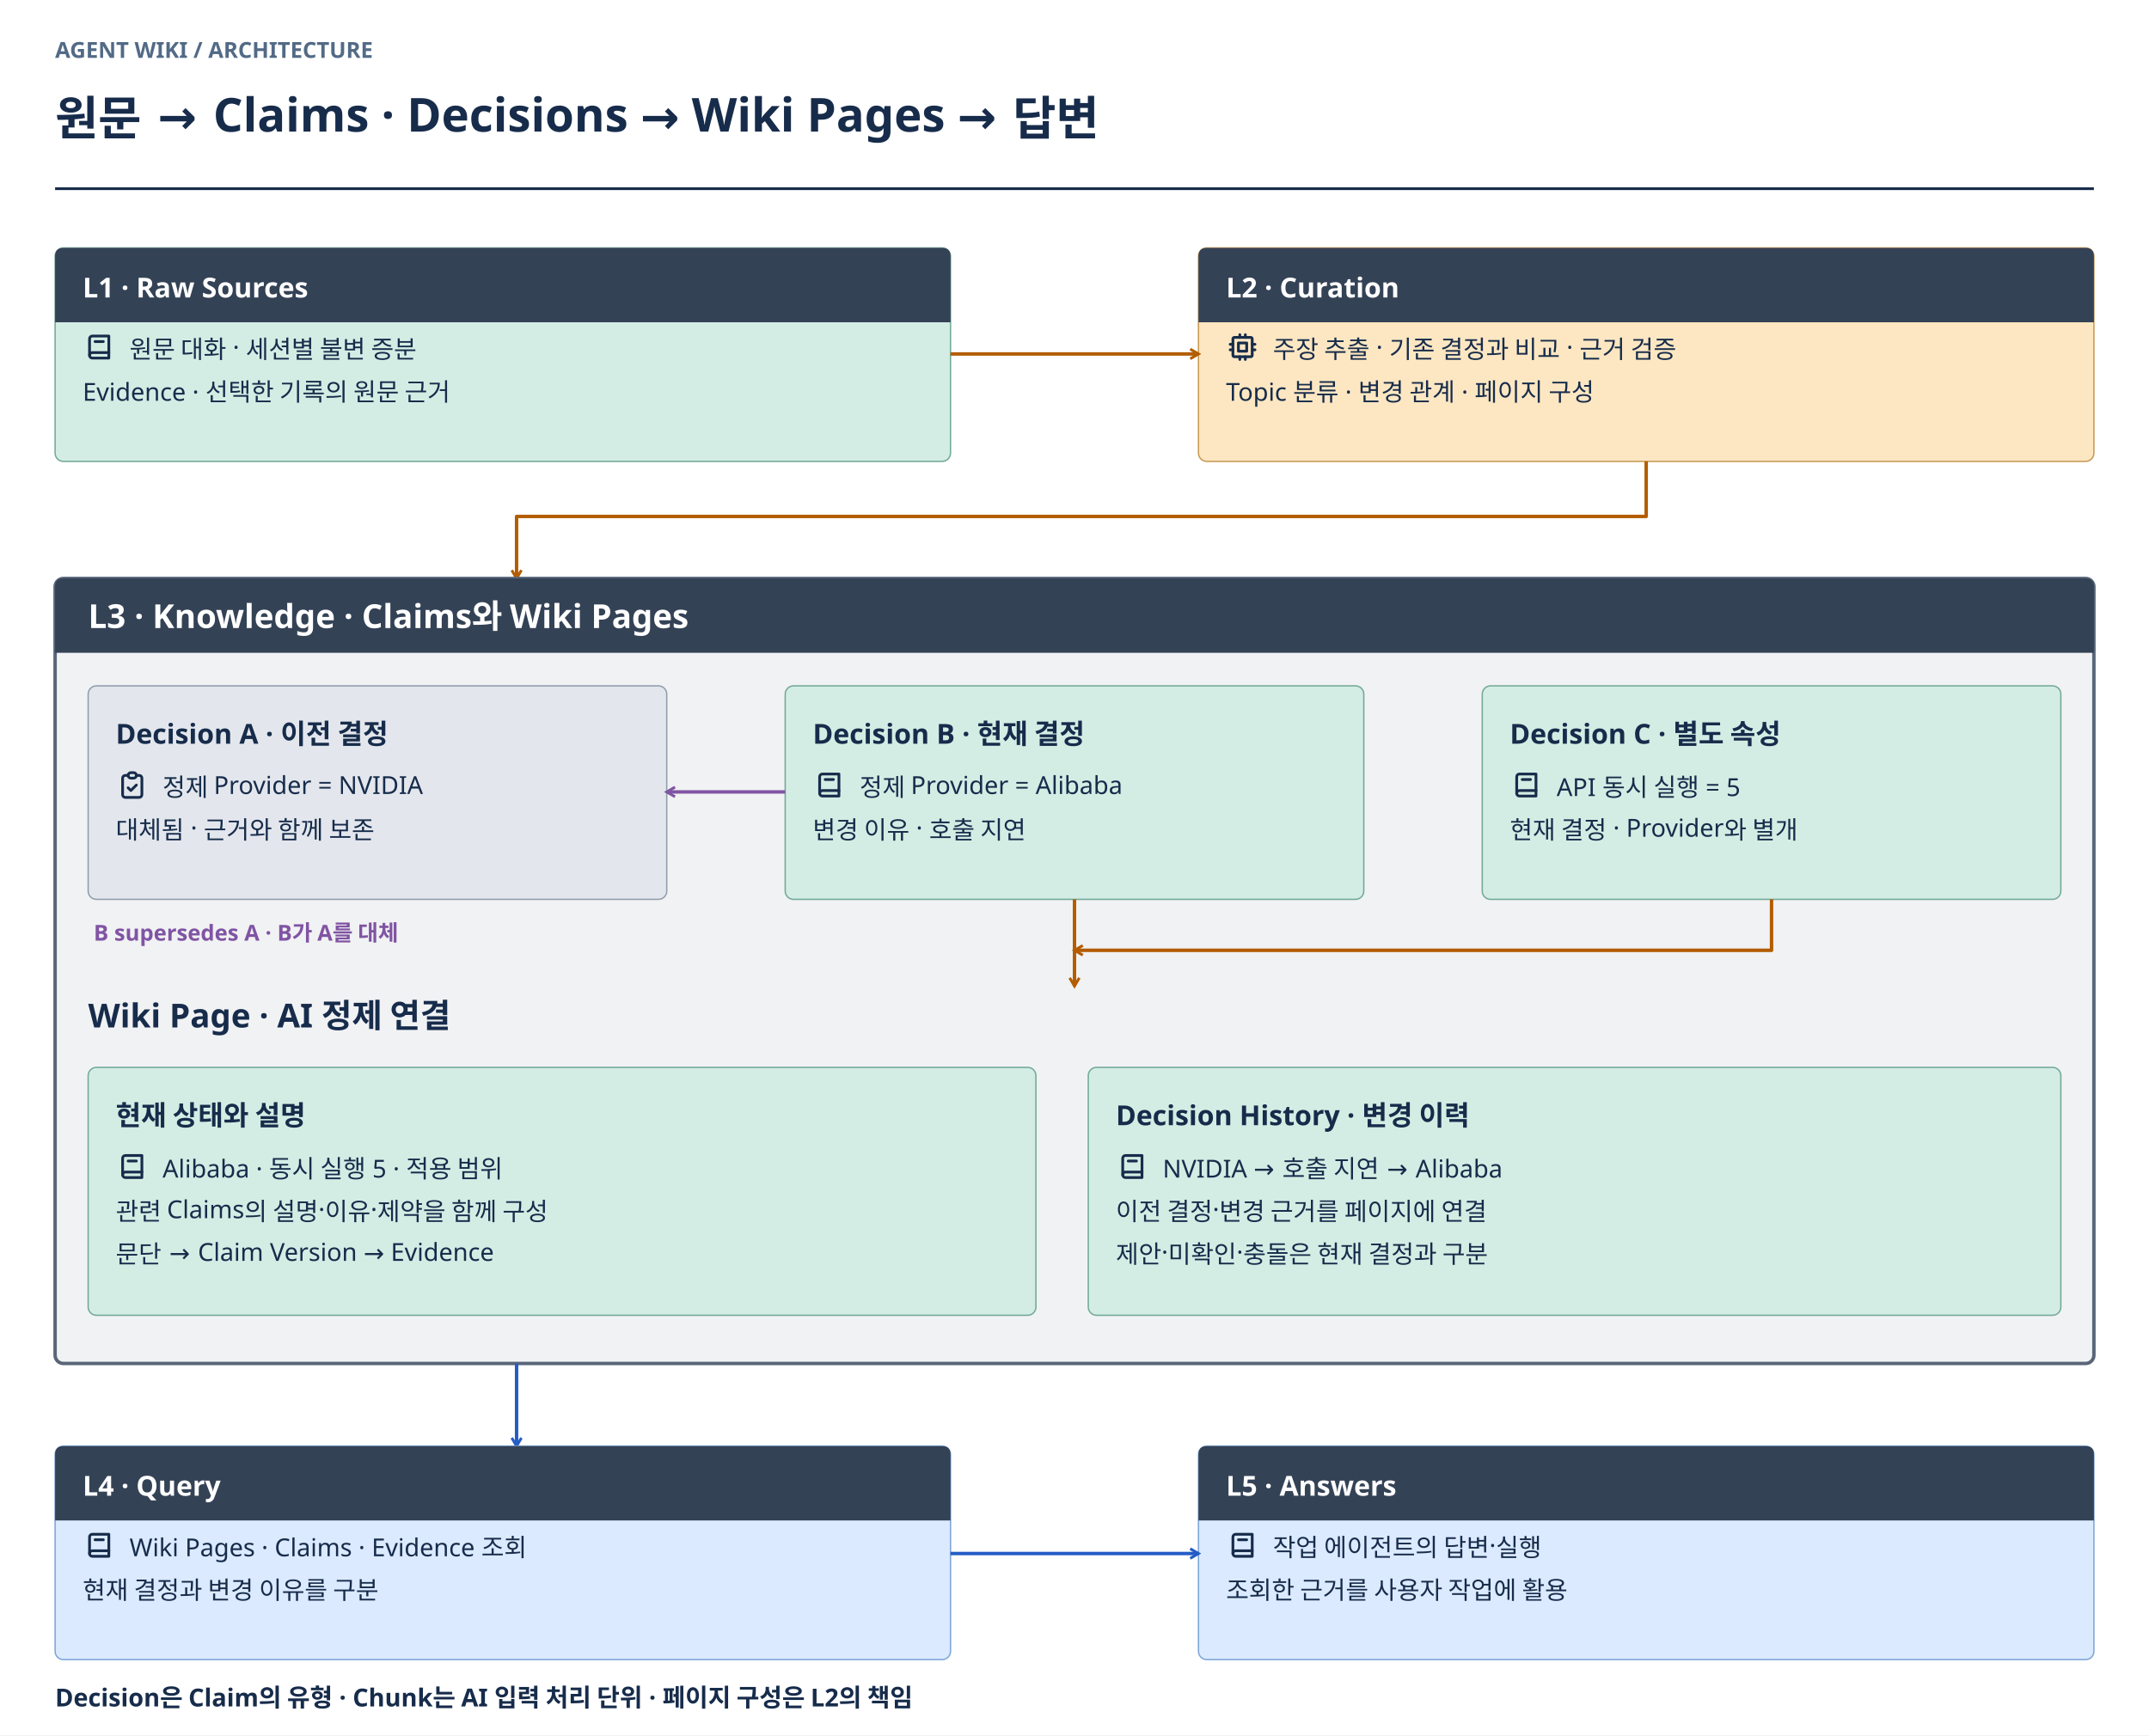
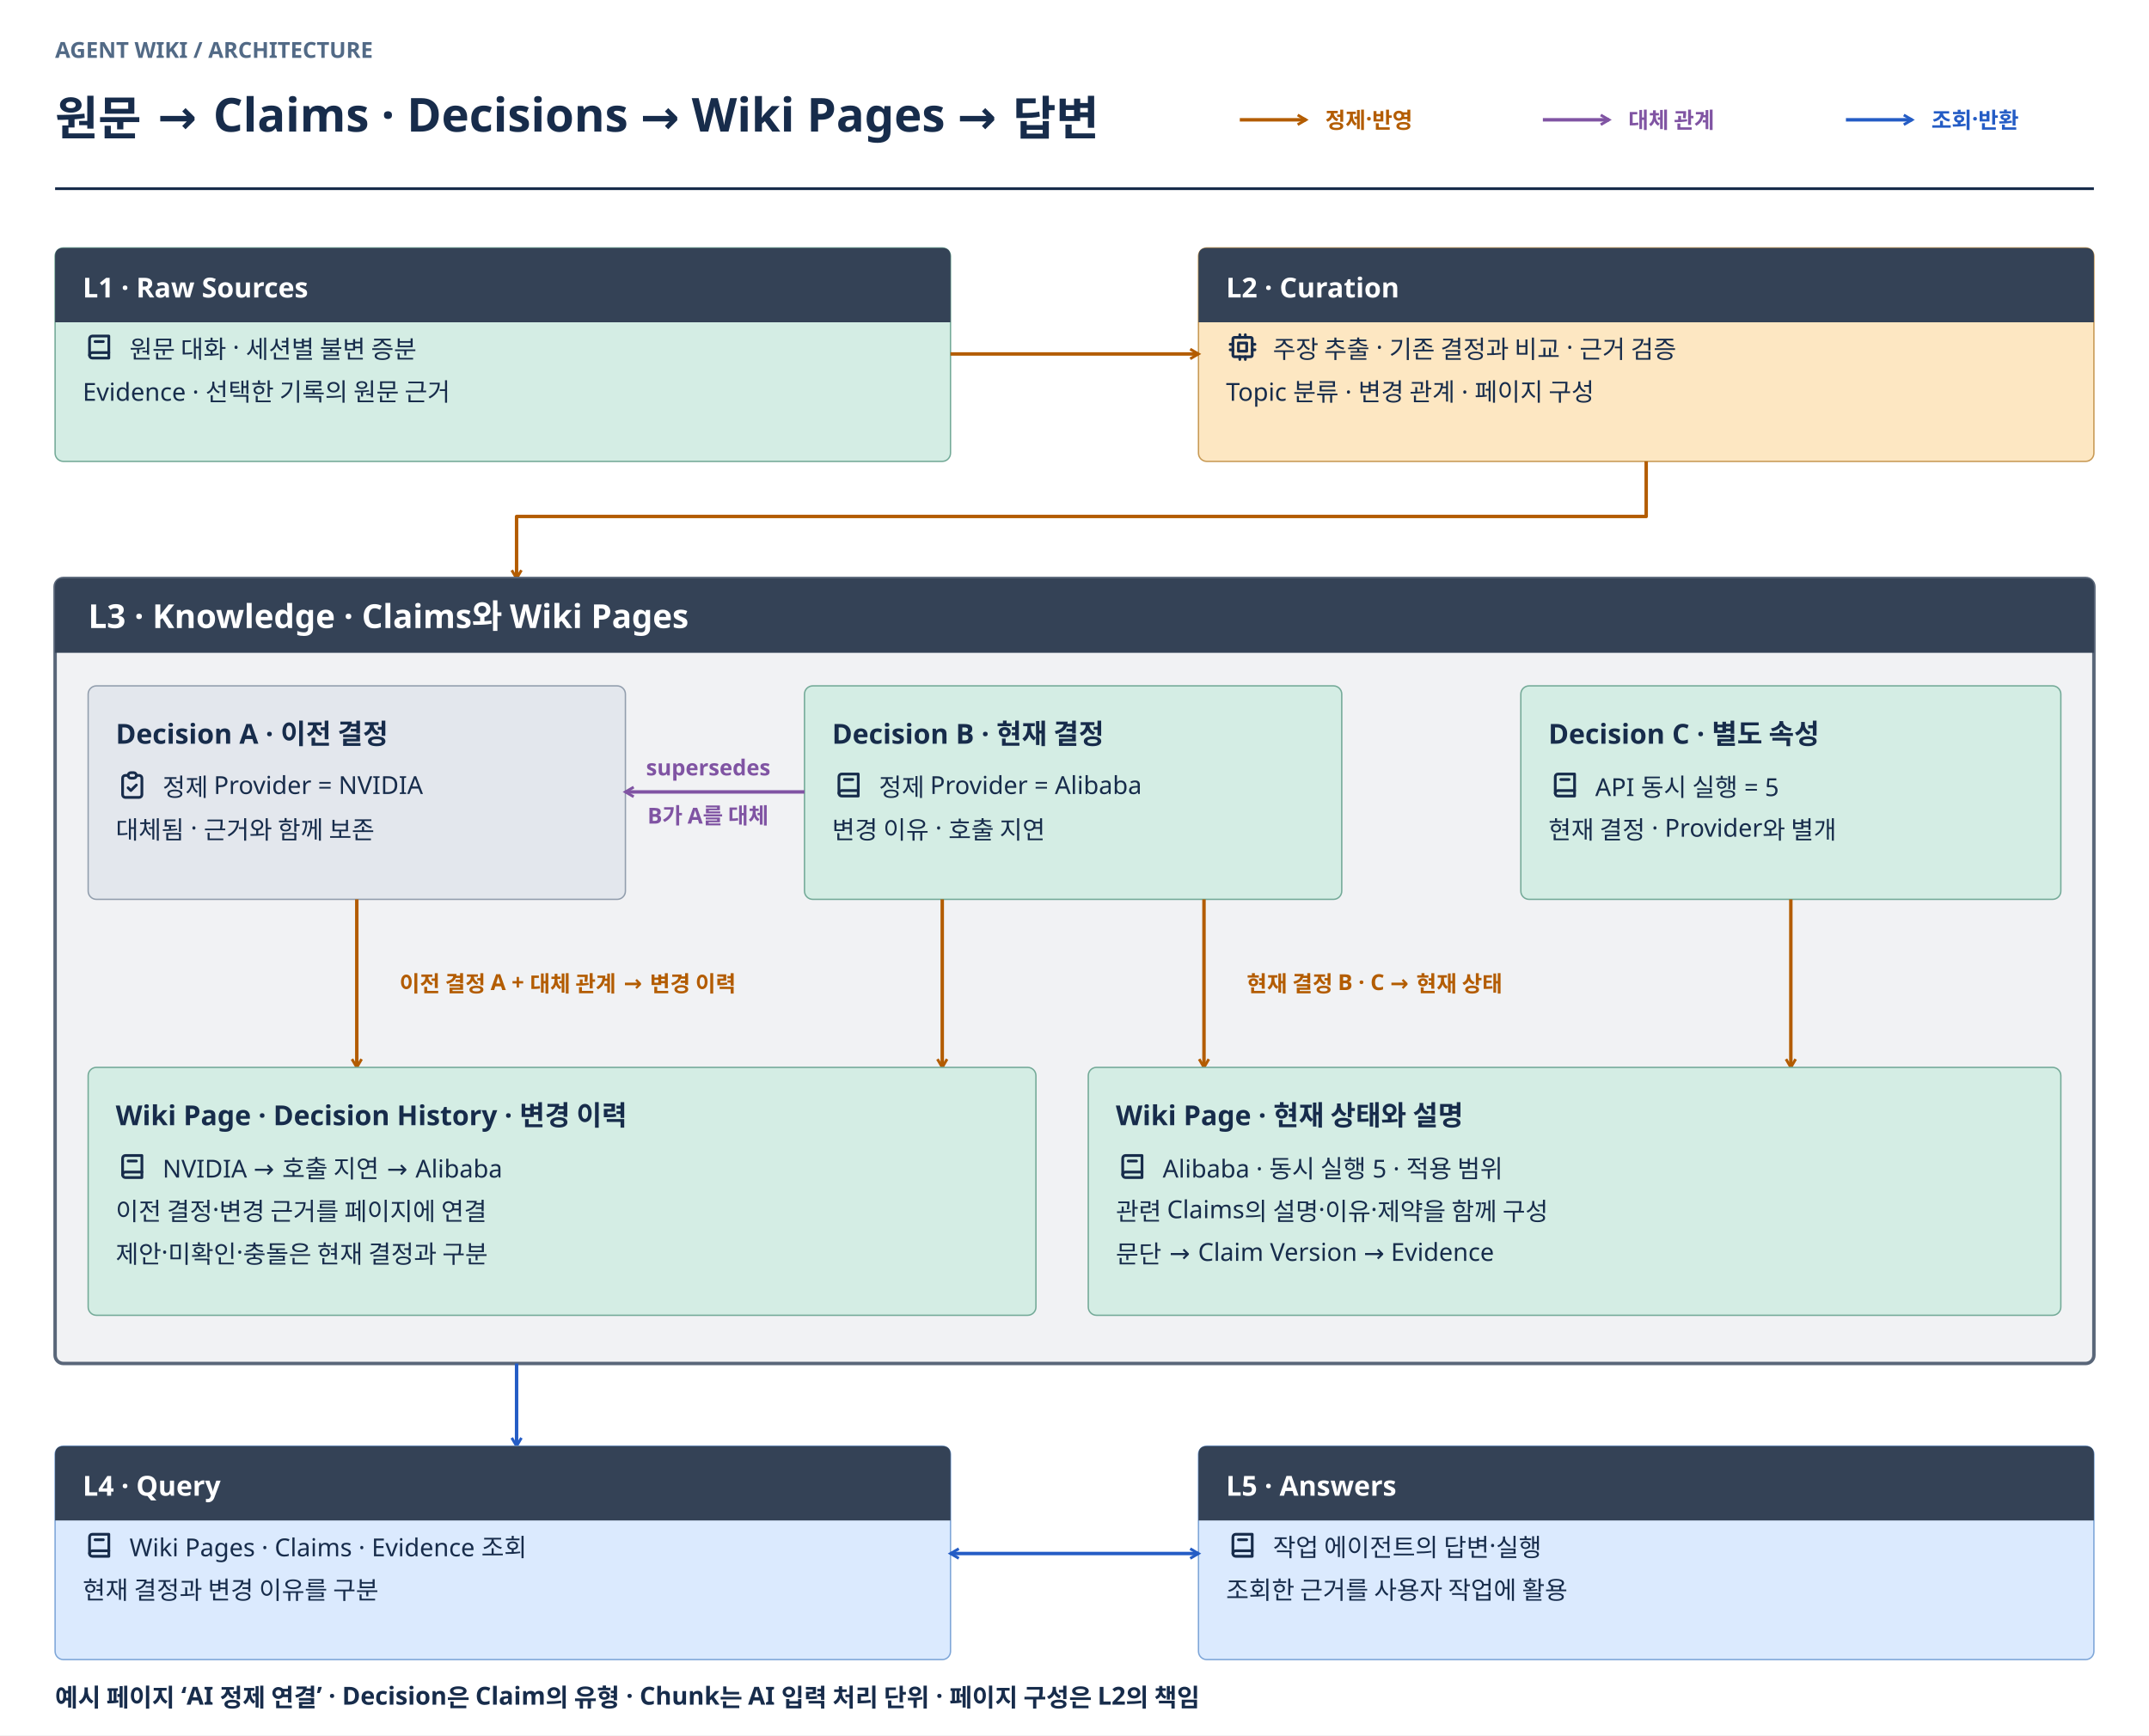
<svg xmlns="http://www.w3.org/2000/svg" width="1560" height="1260" viewBox="0 0 1560 1260" role="img" aria-labelledby="title desc">
  <defs>
    <marker id="arrow-ingest" markerWidth="9" markerHeight="9" refX="7" refY="4.5" orient="auto-start-reverse" markerUnits="userSpaceOnUse">
      <path d="M1 1 L7 4.5 L1 8" fill="none" stroke="#B35C00" stroke-width="2" />
    </marker>
    <marker id="arrow-query" markerWidth="9" markerHeight="9" refX="7" refY="4.5" orient="auto-start-reverse" markerUnits="userSpaceOnUse">
      <path d="M1 1 L7 4.5 L1 8" fill="none" stroke="#245CC5" stroke-width="2" />
    </marker>
    <marker id="arrow-ops" markerWidth="9" markerHeight="9" refX="7" refY="4.5" orient="auto-start-reverse" markerUnits="userSpaceOnUse">
      <path d="M1 1 L7 4.5 L1 8" fill="none" stroke="#68778B" stroke-width="2" />
    </marker>
    <marker id="arrow-relation" markerWidth="9" markerHeight="9" refX="7" refY="4.5" orient="auto-start-reverse" markerUnits="userSpaceOnUse">
      <path d="M1 1 L7 4.5 L1 8" fill="none" stroke="#8054A3" stroke-width="2" />
    </marker>
  </defs>
  <g font-family="Noto Sans KR, sans-serif">
    <rect width="1560" height="1260" fill="#FFFFFF" />
    <text x="40" y="42" font-size="16" font-weight="700" fill="#526A86">AGENT WIKI / ARCHITECTURE</text>
    <text x="40" y="98" font-size="34" font-weight="700" fill="#172C4B">원문 → Claims · Decisions → Wiki Pages → 답변</text>
    <path d="M40 137 H1520" stroke="#172C4B" stroke-width="2" />
+     <path d="M900 87 H948" fill="none" stroke="#B35C00" stroke-width="2.5" stroke-linejoin="round" marker-end="url(#arrow-ingest)" />
+     <text x="962" y="93" font-size="16" font-weight="700" fill="#B35C00">정제·반영</text>
+     <path d="M1120 87 H1168" fill="none" stroke="#8054A3" stroke-width="2.5" stroke-linejoin="round" marker-end="url(#arrow-relation)" />
+     <text x="1182" y="93" font-size="16" font-weight="700" fill="#8054A3">대체 관계</text>
+     <path d="M1340 87 H1388" fill="none" stroke="#245CC5" stroke-width="2.5" stroke-linejoin="round" marker-end="url(#arrow-query)" />
+     <text x="1402" y="93" font-size="16" font-weight="700" fill="#245CC5">조회·반환</text>
    <rect x="40" y="180" width="650" height="155" rx="6" fill="#D4EDE4" stroke="#74AA98" />
    <path d="M46 180 H684 Q690 180 690 186 V234 H40 V186 Q40 180 46 180" fill="#344256" />
    <text x="60" y="216" font-size="20" font-weight="700" fill="#FFFFFF">L1 · Raw Sources</text>
    <svg width="24" height="24" viewBox="0 0 24 24" fill="none" stroke="currentColor" stroke-width="2" stroke-linecap="round" stroke-linejoin="round" x="60" y="240" color="#172C4B">
      <path d="M19 4v16h-12a2 2 0 0 1 -2 -2v-12a2 2 0 0 1 2 -2h12z" />
      <path d="M19 16h-12a2 2 0 0 0 -2 2" />
      <path d="M9 8h6" />
    </svg>
    <text x="94" y="260" font-size="18" font-weight="400" fill="#172C4B">원문 대화 · 세션별 불변 증분</text>
    <text x="60" y="291" font-size="18" font-weight="400" fill="#172C4B">Evidence · 선택한 기록의 원문 근거</text>
    <rect x="870" y="180" width="650" height="155" rx="6" fill="#FDE7C2" stroke="#C89A55" />
    <path d="M876 180 H1514 Q1520 180 1520 186 V234 H870 V186 Q870 180 876 180" fill="#344256" />
    <text x="890" y="216" font-size="20" font-weight="700" fill="#FFFFFF">L2 · Curation</text>
    <svg width="24" height="24" viewBox="0 0 24 24" fill="none" stroke="currentColor" stroke-width="2" stroke-linecap="round" stroke-linejoin="round" x="890" y="240" color="#172C4B">
      <path d="M5 5m0 1a1 1 0 0 1 1 -1h12a1 1 0 0 1 1 1v12a1 1 0 0 1 -1 1h-12a1 1 0 0 1 -1 -1z" />
      <path d="M9 9h6v6h-6z" />
      <path d="M3 10h2" />
      <path d="M3 14h2" />
      <path d="M10 3v2" />
      <path d="M14 3v2" />
      <path d="M21 10h-2" />
      <path d="M21 14h-2" />
      <path d="M14 21v-2" />
      <path d="M10 21v-2" />
    </svg>
    <text x="924" y="260" font-size="18" font-weight="400" fill="#172C4B">주장 추출 · 기존 결정과 비교 · 근거 검증</text>
    <text x="890" y="291" font-size="18" font-weight="400" fill="#172C4B">Topic 분류 · 변경 관계 · 페이지 구성</text>
    <path d="M690 257 H870" fill="none" stroke="#B35C00" stroke-width="2.5" stroke-linejoin="round" marker-end="url(#arrow-ingest)" />
    <path d="M1195 335 V375 H375 V420" fill="none" stroke="#B35C00" stroke-width="2.5" stroke-linejoin="round" marker-end="url(#arrow-ingest)" />
    <rect x="40" y="420" width="1480" height="570" rx="6" fill="#F1F2F4" stroke="#596679" stroke-width="2.5" />
    <path d="M46 420 H1514 Q1520 420 1520 426 V474 H40 V426 Q40 420 46 420" fill="#344256" />
    <text x="64" y="456" font-size="24" font-weight="700" fill="#FFFFFF">L3 · Knowledge · Claims와 Wiki Pages</text>
-     <rect x="64" y="498" width="420" height="155" rx="6" fill="#E3E7ED" stroke="#929EAD" />
+     <rect x="64" y="498" width="390" height="155" rx="6" fill="#E3E7ED" stroke="#929EAD" />
    <text x="84" y="540" font-size="20" font-weight="700" fill="#172C4B">Decision A · 이전 결정</text>
    <svg width="24" height="24" viewBox="0 0 24 24" fill="none" stroke="currentColor" stroke-width="2" stroke-linecap="round" stroke-linejoin="round" x="84" y="558" color="#172C4B">
      <path d="M9 5h-2a2 2 0 0 0 -2 2v12a2 2 0 0 0 2 2h10a2 2 0 0 0 2 -2v-12a2 2 0 0 0 -2 -2h-2" />
      <path d="M9 3m0 2a2 2 0 0 1 2 -2h2a2 2 0 0 1 2 2v0a2 2 0 0 1 -2 2h-2a2 2 0 0 1 -2 -2z" />
      <path d="M9 14l2 2l4 -4" />
    </svg>
    <text x="118" y="578" font-size="18" font-weight="400" fill="#172C4B">정제 Provider = NVIDIA</text>
    <text x="84" y="609" font-size="18" font-weight="400" fill="#172C4B">대체됨 · 근거와 함께 보존</text>
-     <rect x="570" y="498" width="420" height="155" rx="6" fill="#D4EDE4" stroke="#74AA98" />
-     <text x="590" y="540" font-size="20" font-weight="700" fill="#172C4B">Decision B · 현재 결정</text>
-     <svg width="24" height="24" viewBox="0 0 24 24" fill="none" stroke="currentColor" stroke-width="2" stroke-linecap="round" stroke-linejoin="round" x="590" y="558" color="#172C4B">
+     <rect x="584" y="498" width="390" height="155" rx="6" fill="#D4EDE4" stroke="#74AA98" />
+     <text x="604" y="540" font-size="20" font-weight="700" fill="#172C4B">Decision B · 현재 결정</text>
+     <svg width="24" height="24" viewBox="0 0 24 24" fill="none" stroke="currentColor" stroke-width="2" stroke-linecap="round" stroke-linejoin="round" x="604" y="558" color="#172C4B">
      <path d="M19 4v16h-12a2 2 0 0 1 -2 -2v-12a2 2 0 0 1 2 -2h12z" />
      <path d="M19 16h-12a2 2 0 0 0 -2 2" />
      <path d="M9 8h6" />
    </svg>
-     <text x="624" y="578" font-size="18" font-weight="400" fill="#172C4B">정제 Provider = Alibaba</text>
-     <text x="590" y="609" font-size="18" font-weight="400" fill="#172C4B">변경 이유 · 호출 지연</text>
-     <rect x="1076" y="498" width="420" height="155" rx="6" fill="#D4EDE4" stroke="#74AA98" />
-     <text x="1096" y="540" font-size="20" font-weight="700" fill="#172C4B">Decision C · 별도 속성</text>
-     <svg width="24" height="24" viewBox="0 0 24 24" fill="none" stroke="currentColor" stroke-width="2" stroke-linecap="round" stroke-linejoin="round" x="1096" y="558" color="#172C4B">
+     <text x="638" y="578" font-size="18" font-weight="400" fill="#172C4B">정제 Provider = Alibaba</text>
+     <text x="604" y="609" font-size="18" font-weight="400" fill="#172C4B">변경 이유 · 호출 지연</text>
+     <rect x="1104" y="498" width="392" height="155" rx="6" fill="#D4EDE4" stroke="#74AA98" />
+     <text x="1124" y="540" font-size="20" font-weight="700" fill="#172C4B">Decision C · 별도 속성</text>
+     <svg width="24" height="24" viewBox="0 0 24 24" fill="none" stroke="currentColor" stroke-width="2" stroke-linecap="round" stroke-linejoin="round" x="1124" y="558" color="#172C4B">
      <path d="M19 4v16h-12a2 2 0 0 1 -2 -2v-12a2 2 0 0 1 2 -2h12z" />
      <path d="M19 16h-12a2 2 0 0 0 -2 2" />
      <path d="M9 8h6" />
    </svg>
-     <text x="1130" y="578" font-size="18" font-weight="400" fill="#172C4B">API 동시 실행 = 5</text>
-     <text x="1096" y="609" font-size="18" font-weight="400" fill="#172C4B">현재 결정 · Provider와 별개</text>
-     <path d="M570 575 H484" fill="none" stroke="#8054A3" stroke-width="2.5" stroke-linejoin="round" marker-end="url(#arrow-relation)" />
-     <text x="68" y="683" font-size="16" font-weight="700" fill="#8054A3">B supersedes A · B가 A를 대체</text>
-     <path d="M780 653 V716" fill="none" stroke="#B35C00" stroke-width="2.5" stroke-linejoin="round" marker-end="url(#arrow-ingest)" />
-     <path d="M1286 653 V690 H780" fill="none" stroke="#B35C00" stroke-width="2.5" stroke-linejoin="round" marker-end="url(#arrow-ingest)" />
-     <text x="64" y="746" font-size="24" font-weight="700" fill="#172C4B">Wiki Page · AI 정제 연결</text>
+     <text x="1158" y="578" font-size="18" font-weight="400" fill="#172C4B">API 동시 실행 = 5</text>
+     <text x="1124" y="609" font-size="18" font-weight="400" fill="#172C4B">현재 결정 · Provider와 별개</text>
+     <path d="M584 575 H454" fill="none" stroke="#8054A3" stroke-width="2.5" stroke-linejoin="round" marker-end="url(#arrow-relation)" />
+     <text x="469" y="563" font-size="16" font-weight="700" fill="#8054A3">supersedes</text>
+     <text x="470" y="598" font-size="16" font-weight="700" fill="#8054A3">B가 A를 대체</text>
+     <path d="M259 653 V775" fill="none" stroke="#B35C00" stroke-width="2.5" stroke-linejoin="round" marker-end="url(#arrow-ingest)" />
+     <path d="M684 653 V775" fill="none" stroke="#B35C00" stroke-width="2.5" stroke-linejoin="round" marker-end="url(#arrow-ingest)" />
+     <path d="M874 653 V775" fill="none" stroke="#B35C00" stroke-width="2.5" stroke-linejoin="round" marker-end="url(#arrow-ingest)" />
+     <path d="M1300 653 V775" fill="none" stroke="#B35C00" stroke-width="2.5" stroke-linejoin="round" marker-end="url(#arrow-ingest)" />
+     <text x="290" y="720" font-size="16" font-weight="700" fill="#B35C00">이전 결정 A + 대체 관계 → 변경 이력</text>
+     <text x="905" y="720" font-size="16" font-weight="700" fill="#B35C00">현재 결정 B · C → 현재 상태</text>
    <rect x="64" y="775" width="688" height="180" rx="6" fill="#D4EDE4" stroke="#74AA98" />
-     <text x="84" y="817" font-size="20" font-weight="700" fill="#172C4B">현재 상태와 설명</text>
+     <text x="84" y="817" font-size="20" font-weight="700" fill="#172C4B">Wiki Page · Decision History · 변경 이력</text>
    <svg width="24" height="24" viewBox="0 0 24 24" fill="none" stroke="currentColor" stroke-width="2" stroke-linecap="round" stroke-linejoin="round" x="84" y="835" color="#172C4B">
      <path d="M19 4v16h-12a2 2 0 0 1 -2 -2v-12a2 2 0 0 1 2 -2h12z" />
      <path d="M19 16h-12a2 2 0 0 0 -2 2" />
      <path d="M9 8h6" />
    </svg>
-     <text x="118" y="855" font-size="18" font-weight="400" fill="#172C4B">Alibaba · 동시 실행 5 · 적용 범위</text>
-     <text x="84" y="886" font-size="18" font-weight="400" fill="#172C4B">관련 Claims의 설명·이유·제약을 함께 구성</text>
-     <text x="84" y="917" font-size="18" font-weight="400" fill="#172C4B">문단 → Claim Version → Evidence</text>
+     <text x="118" y="855" font-size="18" font-weight="400" fill="#172C4B">NVIDIA → 호출 지연 → Alibaba</text>
+     <text x="84" y="886" font-size="18" font-weight="400" fill="#172C4B">이전 결정·변경 근거를 페이지에 연결</text>
+     <text x="84" y="917" font-size="18" font-weight="400" fill="#172C4B">제안·미확인·충돌은 현재 결정과 구분</text>
    <rect x="790" y="775" width="706" height="180" rx="6" fill="#D4EDE4" stroke="#74AA98" />
-     <text x="810" y="817" font-size="20" font-weight="700" fill="#172C4B">Decision History · 변경 이력</text>
+     <text x="810" y="817" font-size="20" font-weight="700" fill="#172C4B">Wiki Page · 현재 상태와 설명</text>
    <svg width="24" height="24" viewBox="0 0 24 24" fill="none" stroke="currentColor" stroke-width="2" stroke-linecap="round" stroke-linejoin="round" x="810" y="835" color="#172C4B">
      <path d="M19 4v16h-12a2 2 0 0 1 -2 -2v-12a2 2 0 0 1 2 -2h12z" />
      <path d="M19 16h-12a2 2 0 0 0 -2 2" />
      <path d="M9 8h6" />
    </svg>
-     <text x="844" y="855" font-size="18" font-weight="400" fill="#172C4B">NVIDIA → 호출 지연 → Alibaba</text>
-     <text x="810" y="886" font-size="18" font-weight="400" fill="#172C4B">이전 결정·변경 근거를 페이지에 연결</text>
-     <text x="810" y="917" font-size="18" font-weight="400" fill="#172C4B">제안·미확인·충돌은 현재 결정과 구분</text>
+     <text x="844" y="855" font-size="18" font-weight="400" fill="#172C4B">Alibaba · 동시 실행 5 · 적용 범위</text>
+     <text x="810" y="886" font-size="18" font-weight="400" fill="#172C4B">관련 Claims의 설명·이유·제약을 함께 구성</text>
+     <text x="810" y="917" font-size="18" font-weight="400" fill="#172C4B">문단 → Claim Version → Evidence</text>
    <path d="M375 990 V1050" fill="none" stroke="#245CC5" stroke-width="2.5" stroke-linejoin="round" marker-end="url(#arrow-query)" />
    <rect x="40" y="1050" width="650" height="155" rx="6" fill="#DBEAFE" stroke="#7EA6D8" />
    <path d="M46 1050 H684 Q690 1050 690 1056 V1104 H40 V1056 Q40 1050 46 1050" fill="#344256" />
    <text x="60" y="1086" font-size="20" font-weight="700" fill="#FFFFFF">L4 · Query</text>
    <svg width="24" height="24" viewBox="0 0 24 24" fill="none" stroke="currentColor" stroke-width="2" stroke-linecap="round" stroke-linejoin="round" x="60" y="1110" color="#172C4B">
      <path d="M19 4v16h-12a2 2 0 0 1 -2 -2v-12a2 2 0 0 1 2 -2h12z" />
      <path d="M19 16h-12a2 2 0 0 0 -2 2" />
      <path d="M9 8h6" />
    </svg>
    <text x="94" y="1130" font-size="18" font-weight="400" fill="#172C4B">Wiki Pages · Claims · Evidence 조회</text>
    <text x="60" y="1161" font-size="18" font-weight="400" fill="#172C4B">현재 결정과 변경 이유를 구분</text>
    <rect x="870" y="1050" width="650" height="155" rx="6" fill="#DBEAFE" stroke="#7EA6D8" />
    <path d="M876 1050 H1514 Q1520 1050 1520 1056 V1104 H870 V1056 Q870 1050 876 1050" fill="#344256" />
    <text x="890" y="1086" font-size="20" font-weight="700" fill="#FFFFFF">L5 · Answers</text>
    <svg width="24" height="24" viewBox="0 0 24 24" fill="none" stroke="currentColor" stroke-width="2" stroke-linecap="round" stroke-linejoin="round" x="890" y="1110" color="#172C4B">
      <path d="M19 4v16h-12a2 2 0 0 1 -2 -2v-12a2 2 0 0 1 2 -2h12z" />
      <path d="M19 16h-12a2 2 0 0 0 -2 2" />
      <path d="M9 8h6" />
    </svg>
    <text x="924" y="1130" font-size="18" font-weight="400" fill="#172C4B">작업 에이전트의 답변·실행</text>
    <text x="890" y="1161" font-size="18" font-weight="400" fill="#172C4B">조회한 근거를 사용자 작업에 활용</text>
-     <path d="M690 1128 H870" fill="none" stroke="#245CC5" stroke-width="2.5" stroke-linejoin="round" marker-end="url(#arrow-query)" />
-     <text x="40" y="1239" font-size="18" font-weight="700" fill="#172C4B">Decision은 Claim의 유형 · Chunk는 AI 입력 처리 단위 · 페이지 구성은 L2의 책임</text>
+     <path d="M690 1128 H870" fill="none" stroke="#245CC5" stroke-width="2.5" stroke-linejoin="round" marker-end="url(#arrow-query)" marker-start="url(#arrow-query)" />
+     <text x="40" y="1239" font-size="18" font-weight="700" fill="#172C4B">예시 페이지 ‘AI 정제 연결’ · Decision은 Claim의 유형 · Chunk는 AI 입력 처리 단위 · 페이지 구성은 L2의 책임</text>
  </g>
</svg>
